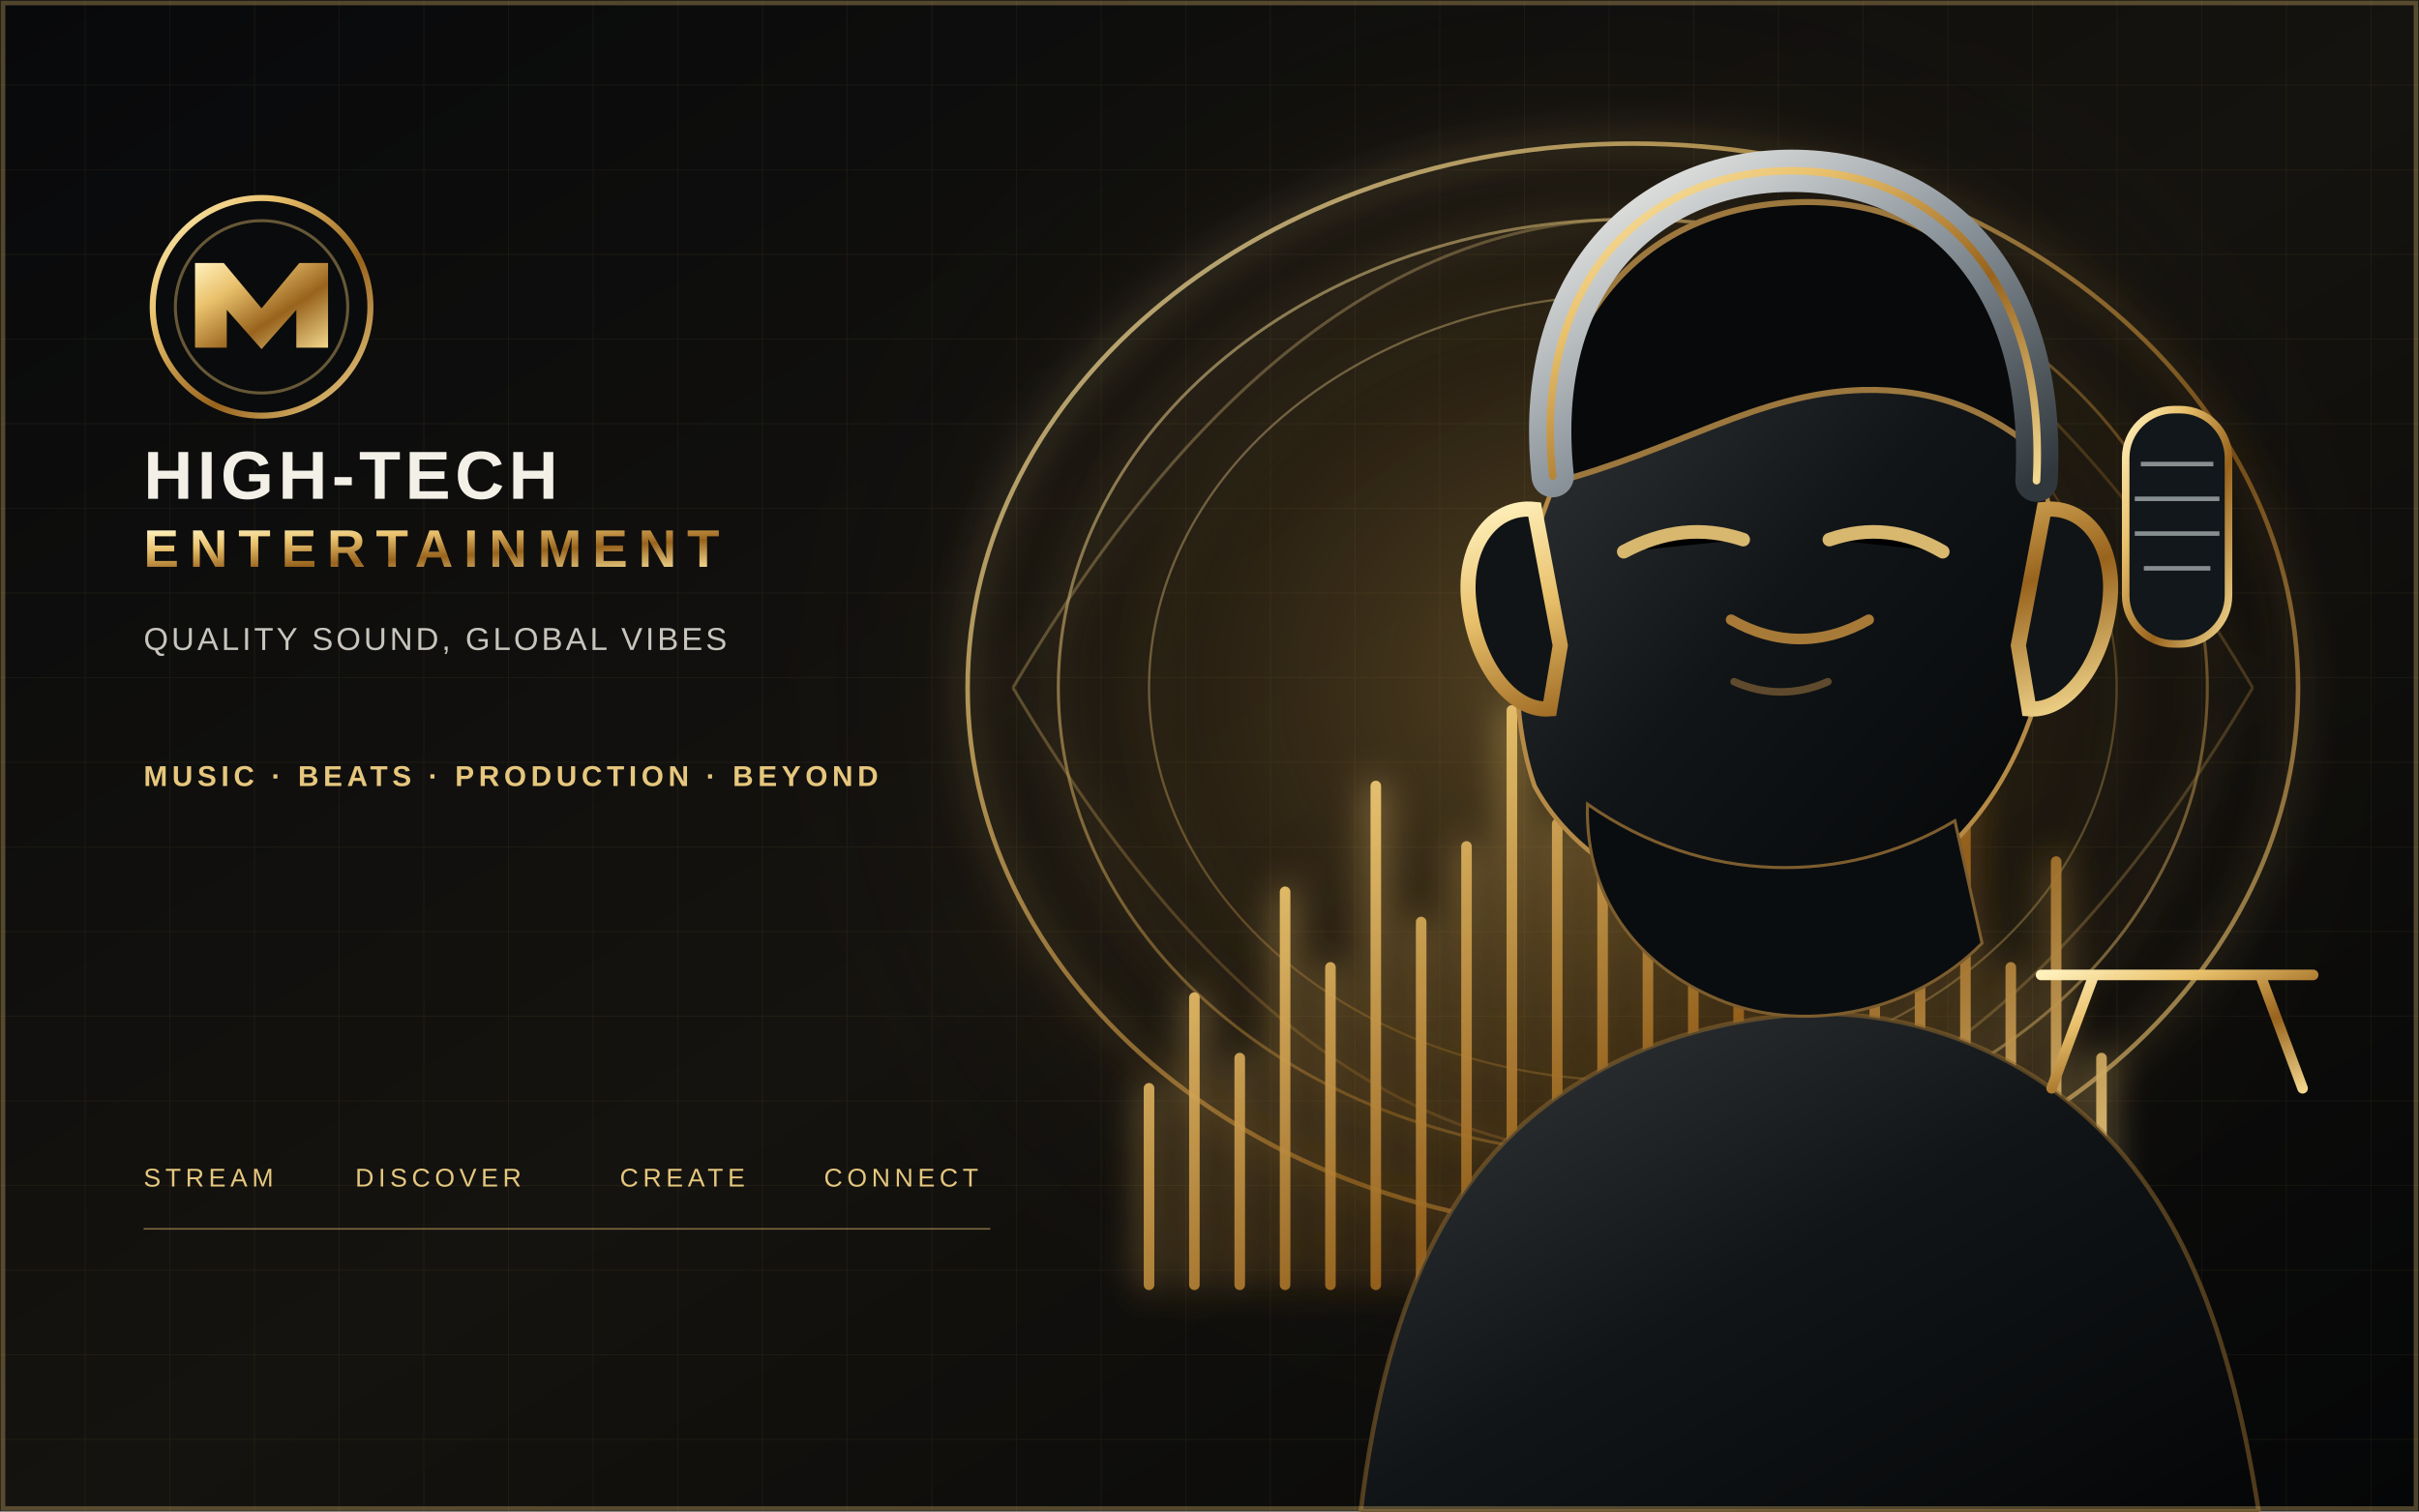
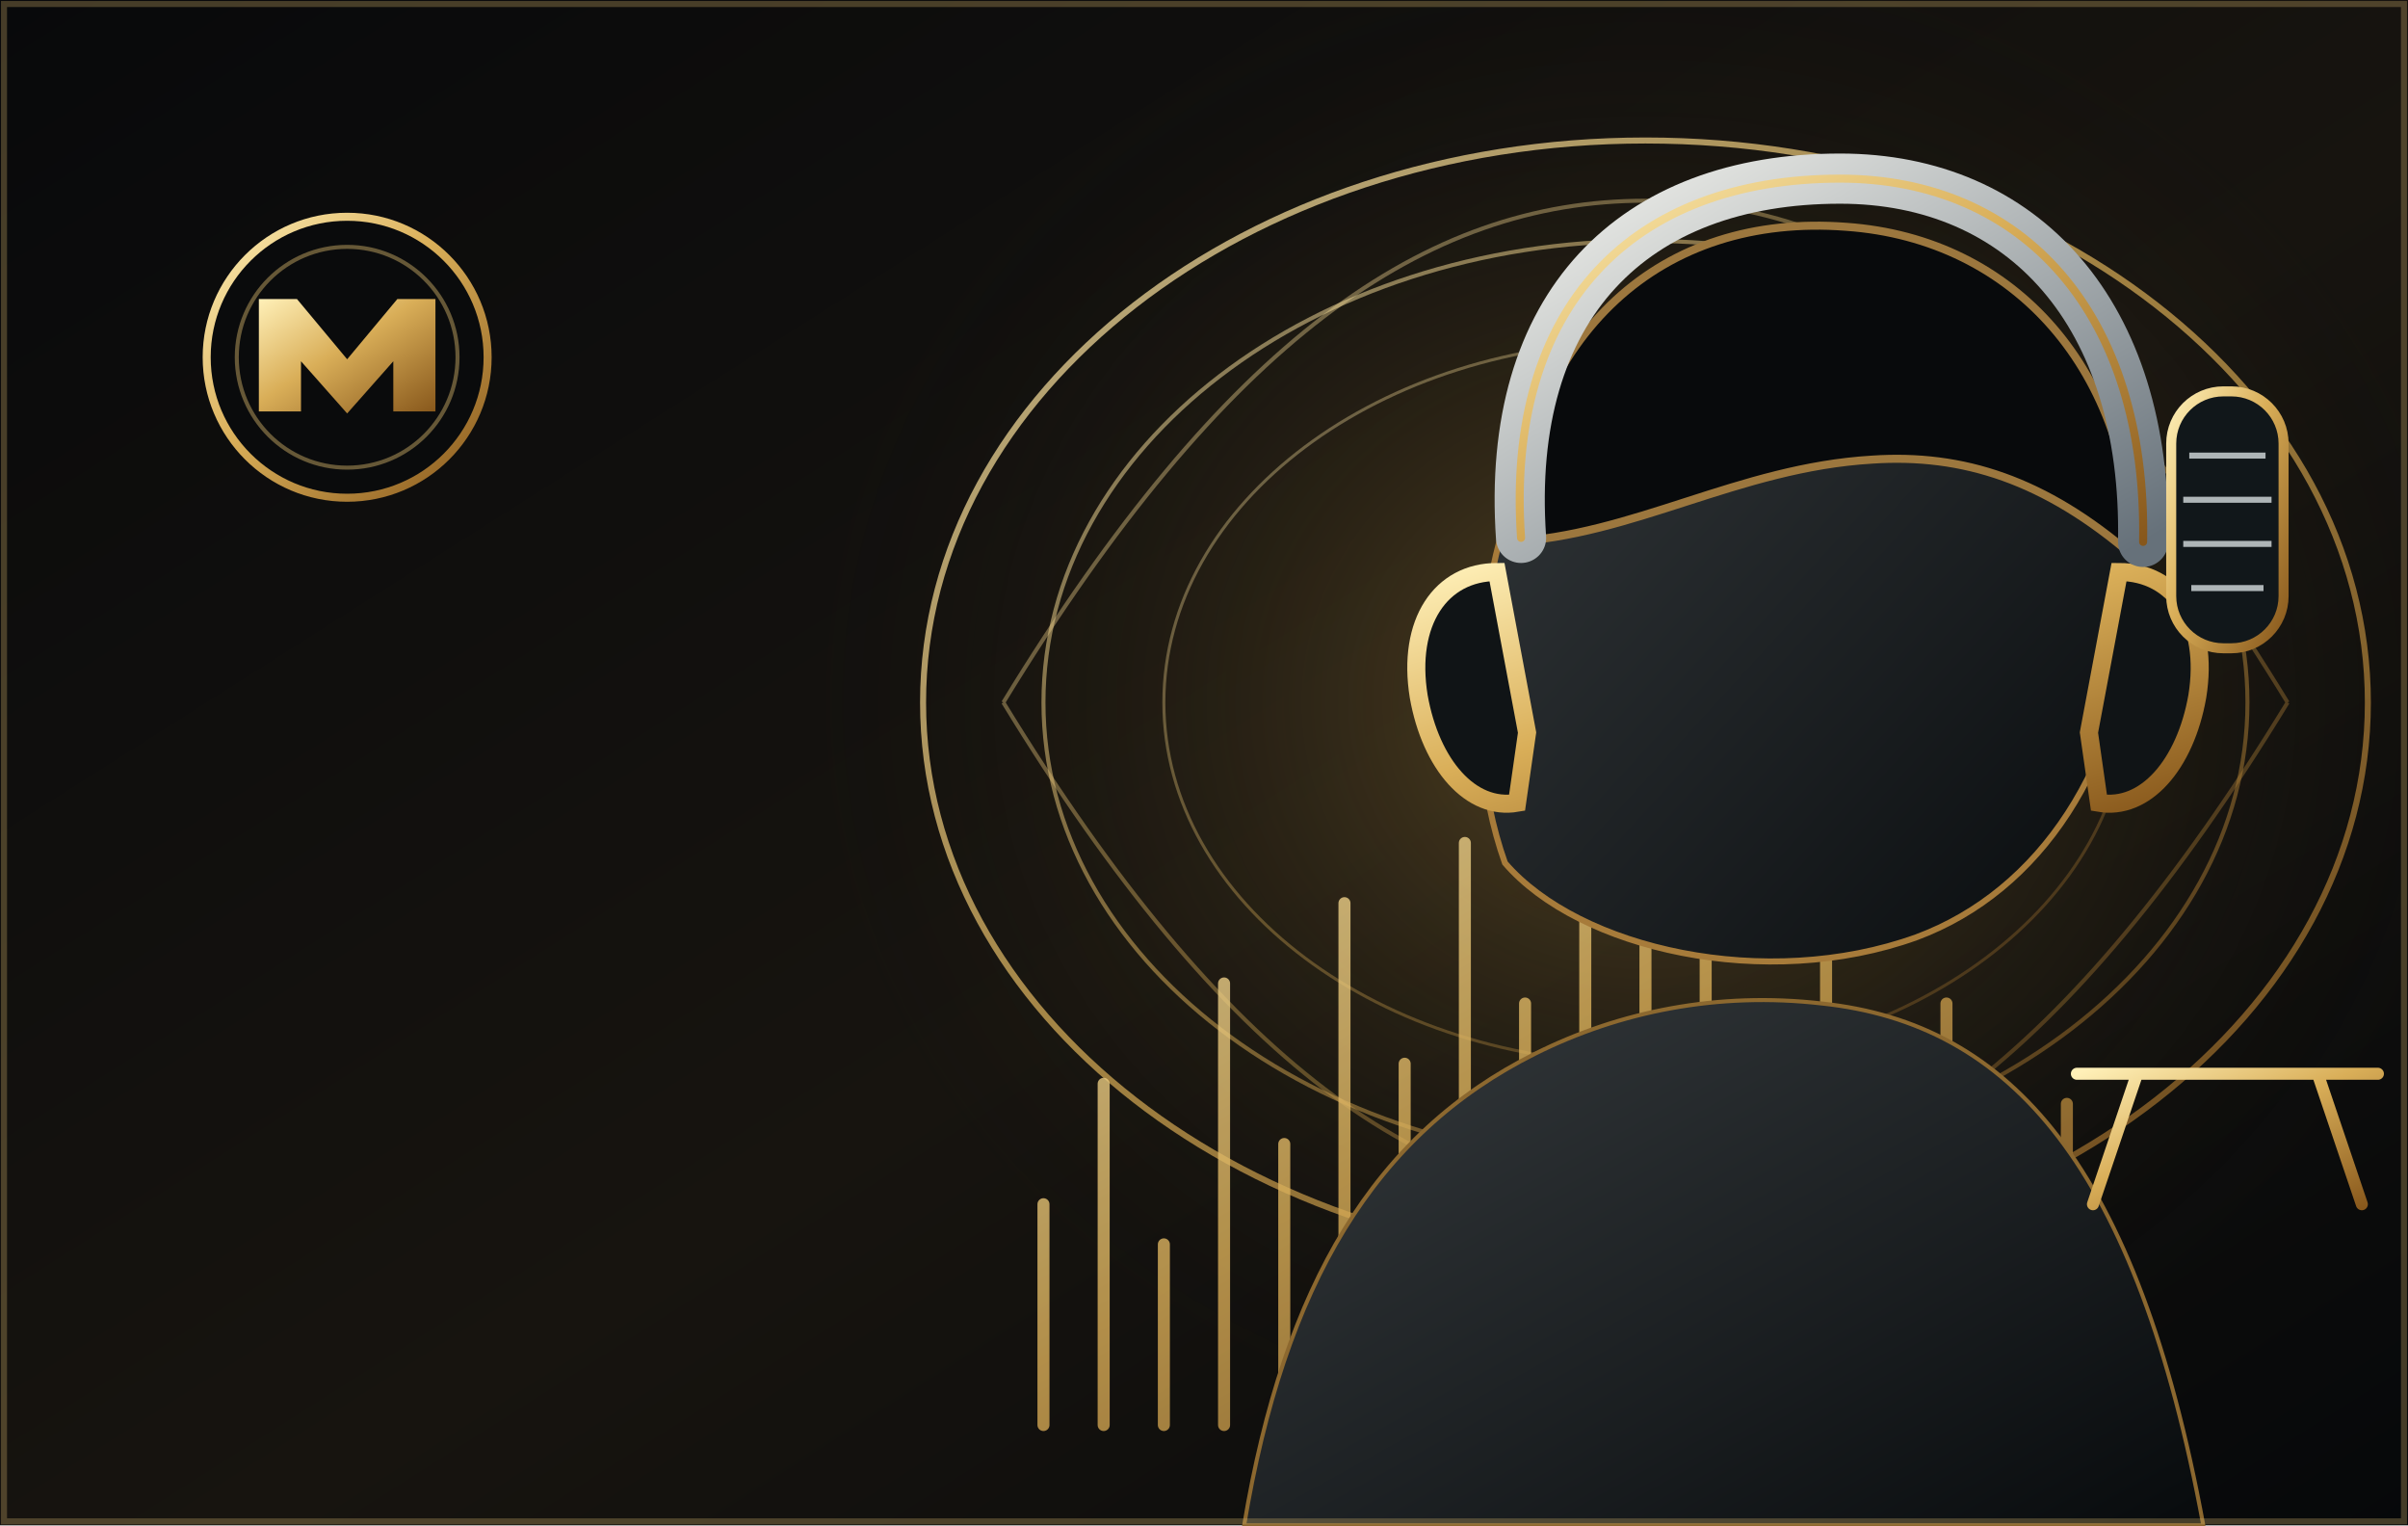
- <svg xmlns="http://www.w3.org/2000/svg" viewBox="0 0 1600 1000" role="img" aria-labelledby="title desc">
+ <svg xmlns="http://www.w3.org/2000/svg" viewBox="0 0 1200 760">
  <defs>
    <linearGradient id="bg" x1="0" y1="0" x2="1" y2="1">
      <stop stop-color="#08090b" />
-       <stop offset=".52" stop-color="#15130f" />
-       <stop offset="1" stop-color="#050607" />
+       <stop offset=".55" stop-color="#17140f" />
+       <stop offset="1" stop-color="#06080a" />
    </linearGradient>
    <radialGradient id="halo">
-       <stop stop-color="#d7a84c" stop-opacity=".34" />
-       <stop offset=".5" stop-color="#a87527" stop-opacity=".12" />
+       <stop stop-color="#d7a84c" stop-opacity=".35" />
      <stop offset="1" stop-color="#08090b" stop-opacity="0" />
    </radialGradient>
    <linearGradient id="gold" x1="0" y1="0" x2="1" y2="1">
-       <stop stop-color="#fff1bd" />
-       <stop offset=".28" stop-color="#e9c16c" />
-       <stop offset=".62" stop-color="#98631d" />
-       <stop offset="1" stop-color="#f4d98f" />
+       <stop stop-color="#fff0b8" />
+       <stop offset=".45" stop-color="#d9ae58" />
+       <stop offset="1" stop-color="#87571b" />
    </linearGradient>
    <linearGradient id="silver" x1="0" y1="0" x2="1" y2="1">
-       <stop stop-color="#f6f5f0" />
-       <stop offset=".5" stop-color="#8d969d" />
-       <stop offset="1" stop-color="#30383d" />
+       <stop stop-color="#f3f3ee" />
+       <stop offset="1" stop-color="#66717a" />
    </linearGradient>
-     <linearGradient id="silhouette" x1="0" y1="0" x2="1" y2="1">
-       <stop stop-color="#34383a" />
-       <stop offset=".48" stop-color="#111518" />
-       <stop offset="1" stop-color="#050607" />
+     <linearGradient id="figure" x1="0" y1="0" x2="1" y2="1">
+       <stop stop-color="#353a3d" />
+       <stop offset="1" stop-color="#080b0d" />
    </linearGradient>
-     <filter id="glow">
-       <feGaussianBlur stdDeviation="12" result="b" />
-       <feMerge>
-         <feMergeNode in="b" />
-         <feMergeNode in="SourceGraphic" />
-       </feMerge>
-     </filter>
-     <pattern id="grid" width="56" height="56" patternUnits="userSpaceOnUse">
-       <path d="M56 0H0V56" fill="none" stroke="#d7b66c" stroke-opacity=".08" stroke-width="1" />
-     </pattern>
  </defs>
-   <rect width="1600" height="1000" fill="url(#bg)" />
-   <rect width="1600" height="1000" fill="url(#grid)" />
-   <ellipse cx="1050" cy="455" rx="570" ry="520" fill="url(#halo)" />
-   <g fill="none" stroke="url(#gold)" opacity=".72" filter="url(#glow)">
-     <ellipse cx="1080" cy="455" rx="440" ry="360" stroke-width="3" />
-     <ellipse cx="1080" cy="455" rx="380" ry="310" stroke-width="2" opacity=".7" />
-     <ellipse cx="1080" cy="455" rx="320" ry="260" stroke-width="1.5" opacity=".5" />
-     <path d="M670 455c130-220 270-310 410-310s280 90 410 310M670 455c130 220 270 310 410 310s280-90 410-310" stroke-width="2" opacity=".42" />
+   <rect width="1200" height="760" fill="url(#bg)" />
+   <ellipse cx="820" cy="350" rx="440" ry="390" fill="url(#halo)" />
+   <g fill="none" stroke="url(#gold)">
+     <ellipse cx="820" cy="350" rx="360" ry="280" stroke-width="3" opacity=".72" />
+     <ellipse cx="820" cy="350" rx="300" ry="230" stroke-width="2" opacity=".52" />
+     <ellipse cx="820" cy="350" rx="240" ry="180" stroke-width="1.5" opacity=".36" />
+     <path d="M500 350c110-180 210-250 320-250s210 70 320 250M500 350c110 180 210 250 320 250s210-70 320-250" stroke-width="2" opacity=".4" />
  </g>
-   <g opacity=".95" stroke="url(#gold)" stroke-linecap="round" filter="url(#glow)">
-     <path d="M760 850V720 M790 850V660 M820 850V700 M850 850V590 M880 850V640 M910 850V520 M940 850V610 M970 850V560 M1000 850V470 M1030 850V545 M1060 850V430 M1090 850V500 M1120 850V390 M1150 850V480 M1180 850V420 M1210 850V540 M1240 850V460 M1270 850V590 M1300 850V520 M1330 850V640 M1360 850V570 M1390 850V700" stroke-width="7" />
+   <g stroke="url(#gold)" stroke-width="6" stroke-linecap="round" opacity=".8">
+     <path d="M520 710V600M550 710V540M580 710V620M610 710V490M640 710V570M670 710V450M700 710V530M730 710V420M760 710V500M790 710V390M820 710V470M850 710V430M880 710V510M910 710V460M940 710V560M970 710V500M1000 710V610M1030 710V550M1060 710V640" />
  </g>
-   <g>
-     <path d="M900 1000c18-150 65-240 155-290 35-20 76-33 124-38 64-7 132 13 183 52 74 56 111 143 132 276z" fill="url(#silhouette)" stroke="#8d672d" stroke-opacity=".55" stroke-width="3" />
-     <path d="M1015 520c-22-64-12-155 23-220 38-71 111-109 190-95 78 14 128 79 131 163 3 87-31 169-92 210-53 35-129 37-188 4-28-16-50-36-64-62z" fill="url(#silhouette)" stroke="#b58a46" stroke-width="3" />
-     <path d="M1025 320c-3-104 58-181 159-186 104-6 171 69 173 173-40-37-79-50-125-49-70 2-122 40-207 62z" fill="#07090b" stroke="#9c773e" stroke-width="4" />
-     <path d="M1015 337c-28-3-49 25-43 65 5 38 28 69 53 67l7-42zM1352 337c28-3 49 25 43 65-5 38-28 69-53 67l-7-42z" fill="#101416" stroke="url(#gold)" stroke-width="10" />
-     <path d="M1027 315c-14-130 63-202 158-202 100 0 169 76 162 205" fill="none" stroke="url(#silver)" stroke-width="28" stroke-linecap="round" />
-     <path d="M1027 315c-14-130 63-202 158-202 100 0 169 76 162 205" fill="none" stroke="url(#gold)" stroke-width="5" stroke-linecap="round" />
-     <path d="M1074 365c26-14 52-17 79-8M1210 357c26-9 51-6 75 8" stroke="#d8b76f" stroke-width="9" stroke-linecap="round" />
-     <path d="M1145 410c30 17 61 17 91 0" fill="none" stroke="#a77a38" stroke-width="7" stroke-linecap="round" />
-     <path d="M1147 451c20 9 42 9 62 0" fill="none" stroke="#5f4a2d" stroke-width="5" stroke-linecap="round" />
-     <path d="M1050 532c-2 67 39 111 91 131 56 21 126 6 170-39l-18-81c-72 43-166 43-243-11z" fill="#0a0d0f" stroke="#7d5d2e" stroke-width="2" />
+   <path d="M620 760c20-120 65-195 145-235 42-21 91-31 143-25 94 10 157 81 190 260z" fill="url(#figure)" stroke="#8c682f" stroke-width="2" />
+   <path d="M750 430c-25-70-13-175 32-238 44-62 118-84 184-62 70 24 104 89 98 169-6 82-47 145-109 168-75 27-168 6-205-37z" fill="url(#figure)" stroke="#a77b3a" stroke-width="3" />
+   <path d="M752 270c10-105 76-164 168-157 85 6 142 73 143 164-44-38-85-51-130-48-67 4-119 38-181 41z" fill="#080a0c" stroke="#9c773e" stroke-width="4" />
+   <path d="M746 285c-28 0-45 25-39 62 6 34 26 57 49 53l5-35zM1056 285c28 0 45 25 39 62-6 34-26 57-49 53l-5-35z" fill="#101416" stroke="url(#gold)" stroke-width="9" />
+   <path d="M758 268c-8-116 56-179 159-179 91 0 153 67 151 181" fill="none" stroke="url(#silver)" stroke-width="25" stroke-linecap="round" />
+   <path d="M758 268c-8-116 56-179 159-179 91 0 153 67 151 181" fill="none" stroke="url(#gold)" stroke-width="4" stroke-linecap="round" />
+   <g transform="translate(1110 265)">
+     <path d="M0 0v270" stroke="url(#silver)" stroke-width="12" stroke-linecap="round" />
+     <rect x="-28" y="-70" width="56" height="128" rx="26" fill="#11171a" stroke="url(#gold)" stroke-width="5" />
+     <path d="M-19-38h38M-22-16h44M-22 6h44M-18 28h36" stroke="#aeb5b7" stroke-width="3" />
+     <path d="M-75 270H75M-45 270l-22 65M45 270l22 65" fill="none" stroke="url(#gold)" stroke-width="6" stroke-linecap="round" />
  </g>
-   <g transform="translate(1440 355)">
-     <path d="M0 0v290" stroke="url(#silver)" stroke-width="15" stroke-linecap="round" />
-     <rect x="-34" y="-84" width="68" height="155" rx="32" fill="#11171a" stroke="url(#gold)" stroke-width="5" />
-     <path d="M-24-48h48M-28-25h56M-28-2h56M-22 21h44" stroke="#aeb5b7" stroke-width="3" opacity=".75" />
-     <path d="M-90 290H90M-55 290l-28 75M55 290l28 75" fill="none" stroke="url(#gold)" stroke-width="7" stroke-linecap="round" />
+   <g transform="translate(95 100)">
+     <circle cx="78" cy="78" r="70" fill="#0a0b0c" stroke="url(#gold)" stroke-width="4" />
+     <circle cx="78" cy="78" r="55" fill="none" stroke="#d7b66c" stroke-opacity=".45" stroke-width="2" />
+     <path d="M34 105V49h19l25 30 25-30h19v56h-21V80L78 106 55 80v25z" fill="url(#gold)" />
  </g>
-   <g transform="translate(95 125)">
-     <circle cx="78" cy="78" r="72" fill="#0a0b0c" stroke="url(#gold)" stroke-width="4" />
-     <circle cx="78" cy="78" r="57" fill="none" stroke="#d7b66c" stroke-opacity=".45" stroke-width="2" />
-     <path d="M34 105V49h19l25 30 25-30h19v56h-21V80L78 106 55 80v25z" fill="url(#gold)" />
-     <path d="M58 38h40" stroke="url(#silver)" stroke-width="4" stroke-linecap="round" />
-     <text x="0" y="205" fill="#f3f0e8" font-family="Arial,sans-serif" font-size="45" font-weight="900" letter-spacing="3">HIGH-TECH</text>
-     <text x="0" y="250" fill="url(#gold)" font-family="Arial,sans-serif" font-size="35" font-weight="800" letter-spacing="7">ENTERTAINMENT</text>
-     <text x="0" y="305" fill="#c8c5bd" font-family="Arial,sans-serif" font-size="21" letter-spacing="2">QUALITY SOUND, GLOBAL VIBES</text>
-     <path d="M0 340H420" stroke="url(#gold)" stroke-width="2" opacity=".7" />
-     <text x="0" y="395" fill="#e6c77d" font-family="Arial,sans-serif" font-size="19" font-weight="700" letter-spacing="3">MUSIC · BEATS · PRODUCTION · BEYOND</text>
-   </g>
-   <g transform="translate(95 785)" fill="#e5c77e" font-family="Arial,sans-serif" font-size="17" letter-spacing="3">
-     <text y="0">STREAM</text>
-     <text x="140" y="0">DISCOVER</text>
-     <text x="315" y="0">CREATE</text>
-     <text x="450" y="0">CONNECT</text>
-     <path d="M0 28H560" stroke="#d7b66c" stroke-opacity=".55" />
-   </g>
-   <rect x="2" y="2" width="1596" height="996" fill="none" stroke="#d7b66c" stroke-opacity=".35" stroke-width="3" />
+   <path d="M95 700H410" stroke="url(#gold)" stroke-width="2" opacity=".55" />
+   <rect x="2" y="2" width="1196" height="756" fill="none" stroke="#d7b66c" stroke-opacity=".3" stroke-width="3" />
</svg>
